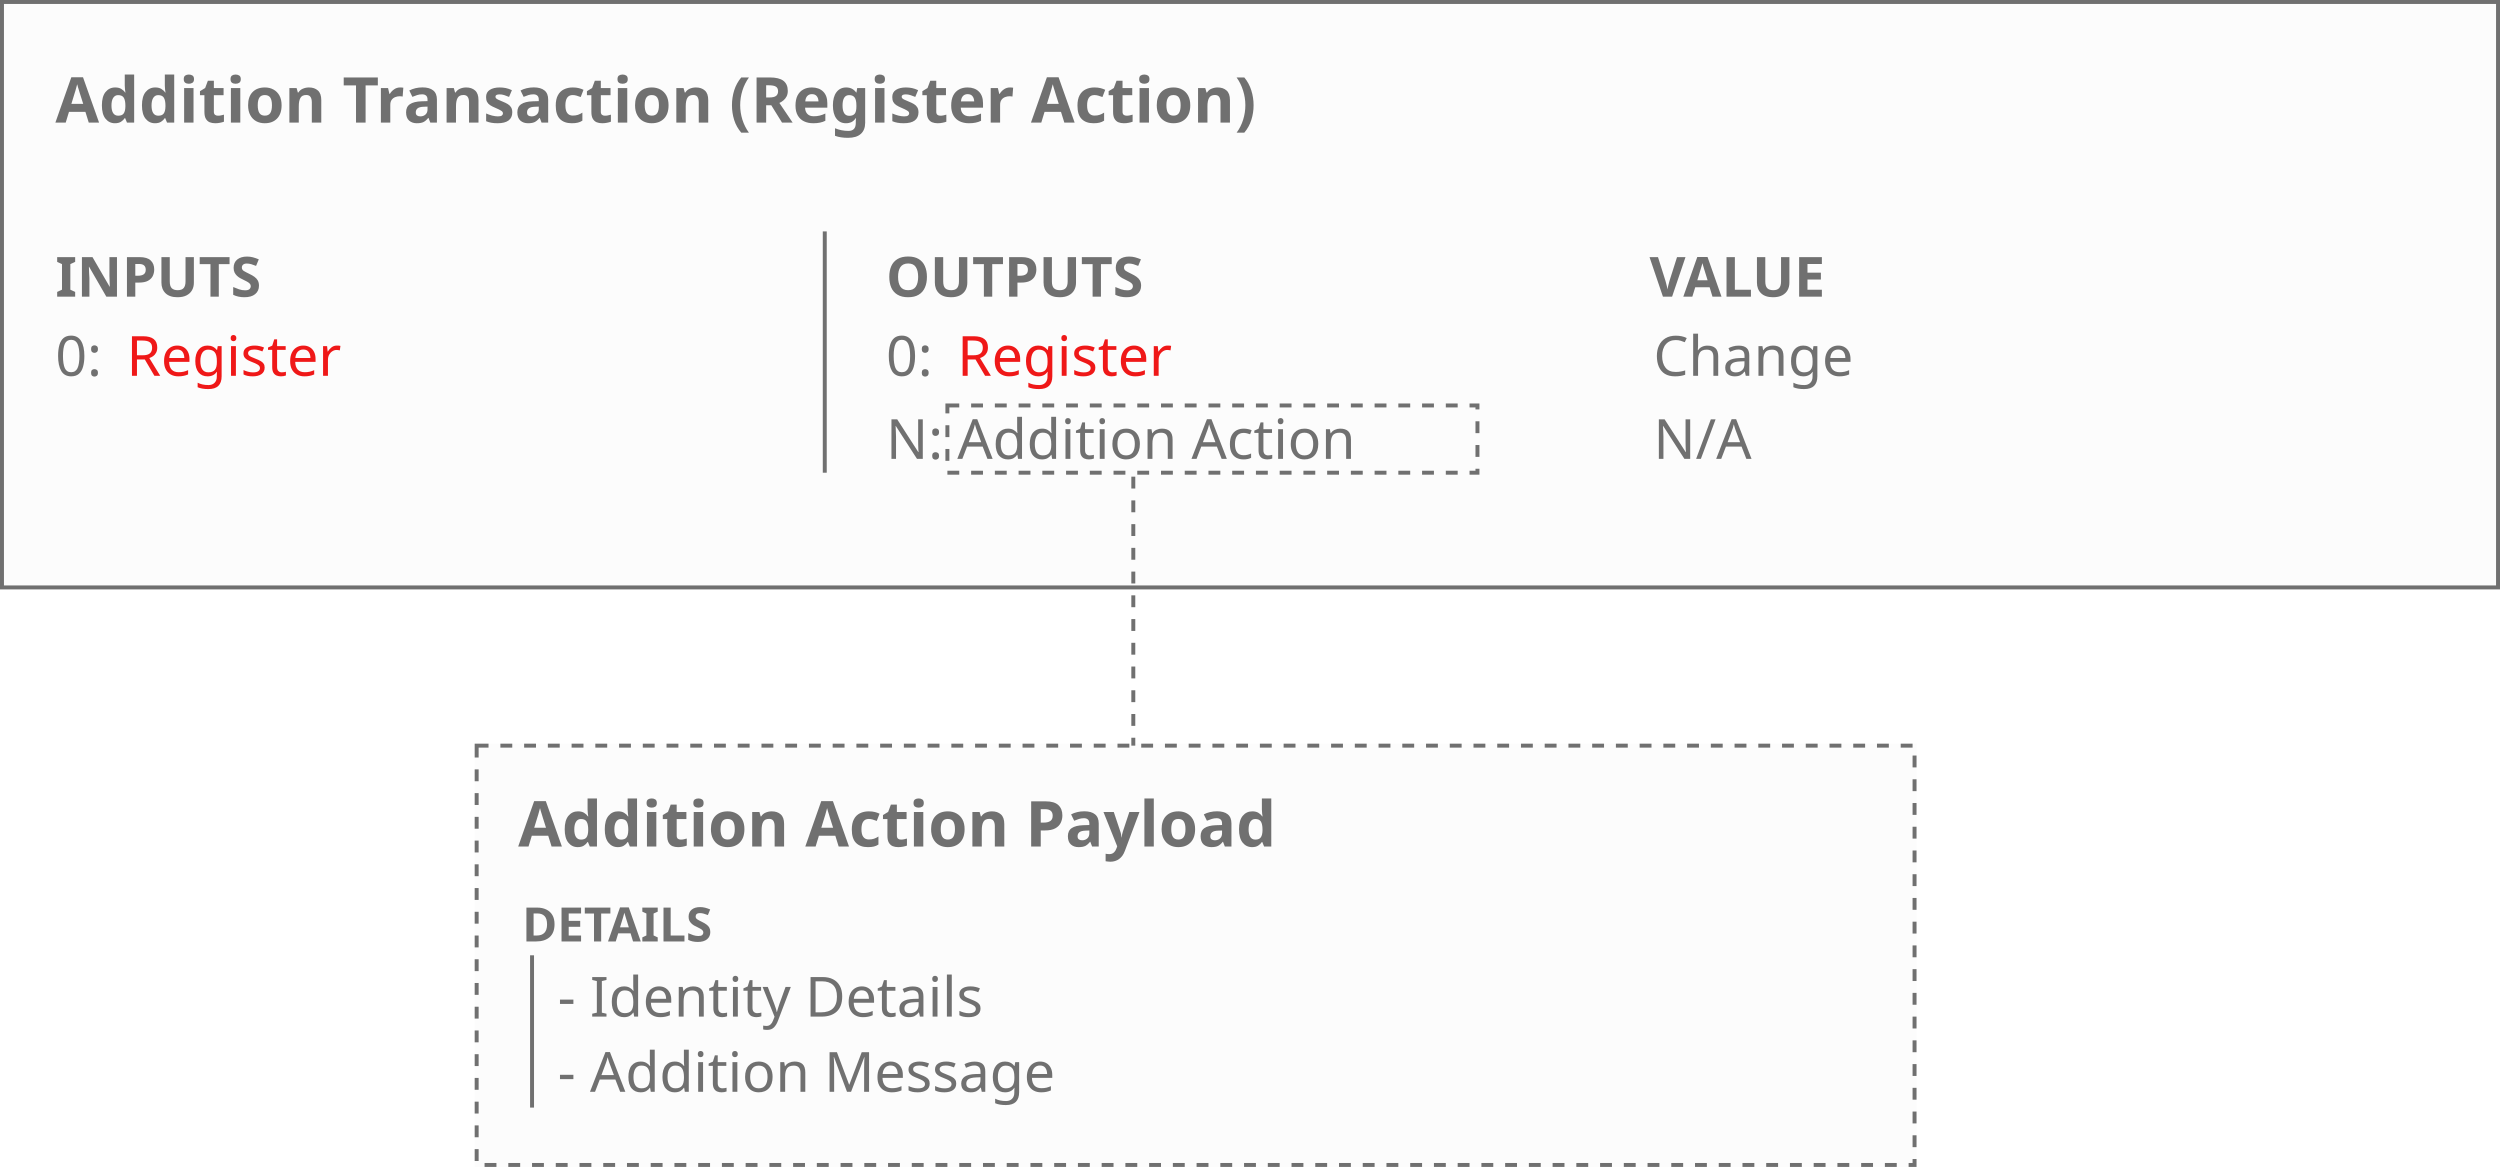
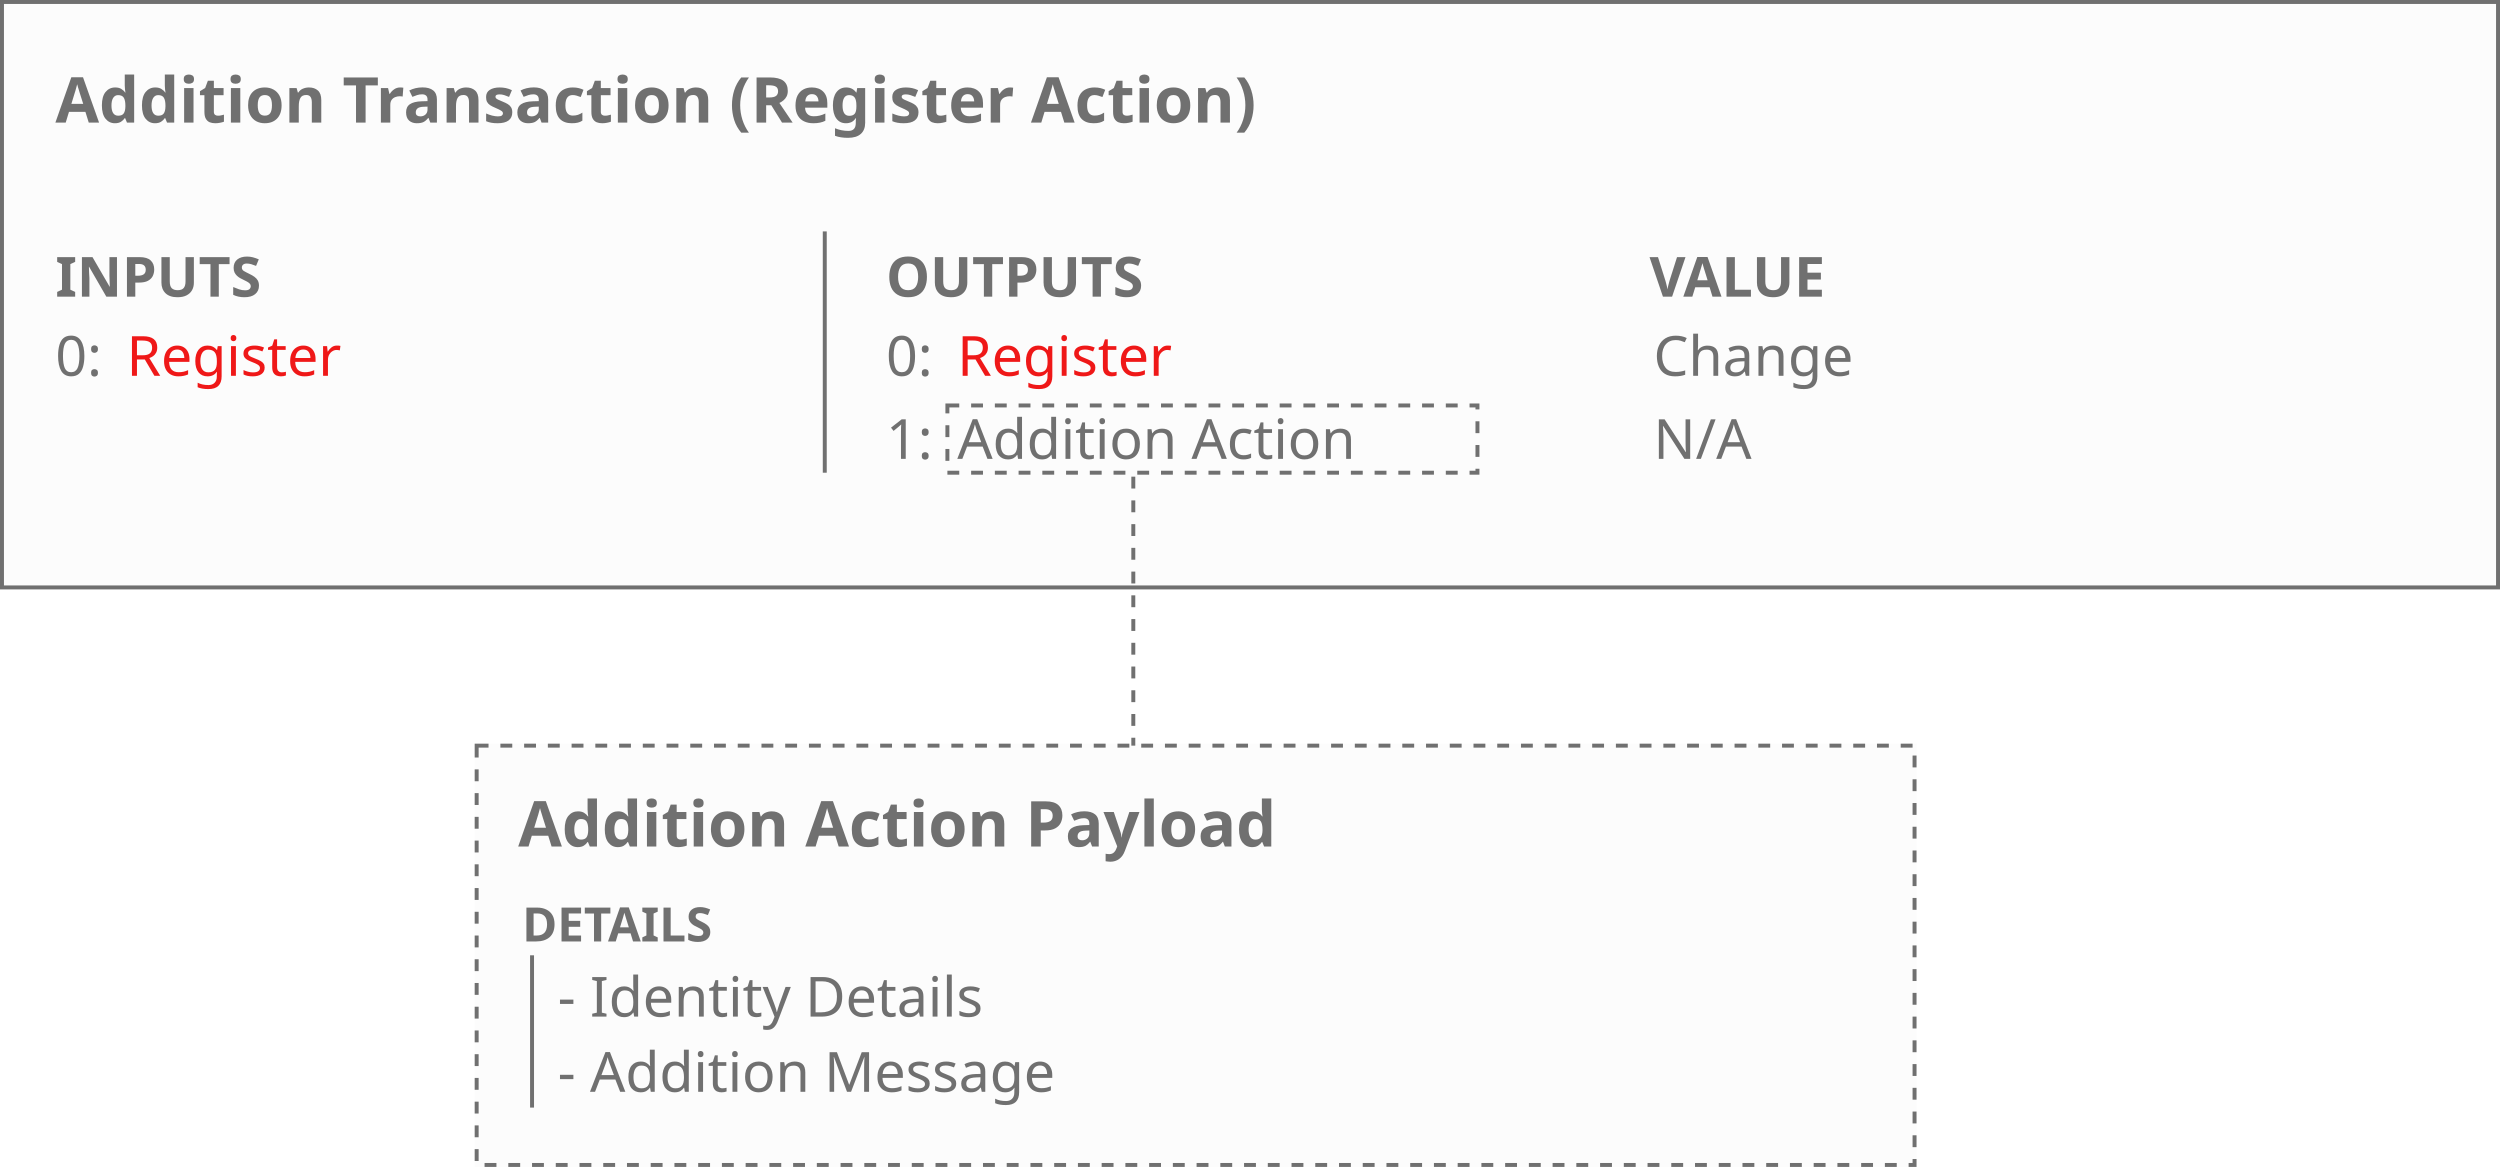
<svg xmlns="http://www.w3.org/2000/svg" width="632" height="295" viewBox="0 0 632 295">
  <g id="addition-action" transform="translate(-14801 5702)">
    <g id="Rectangle_278" data-name="Rectangle 278" transform="translate(14921 -5514)" fill="#fcfcfc" stroke="#707070" stroke-width="1" stroke-dasharray="3">
      <rect width="364.499" height="107" stroke="none" />
      <rect x="0.5" y="0.5" width="363.499" height="106" fill="none" />
    </g>
    <g id="Rectangle_279" data-name="Rectangle 279" transform="translate(14801 -5702)" fill="#fcfcfc" stroke="#707070" stroke-width="1">
      <rect width="632" height="149" stroke="none" />
      <rect x="0.5" y="0.5" width="631" height="148" fill="none" />
    </g>
    <text id="Addition_Transaction_Register_Action_" data-name="Addition Transaction (Register Action)" transform="translate(14815 -5671)" fill="#707070" font-size="16" font-family="SegoeUI-Semibold, Segoe UI" font-weight="600">
      <tspan x="0" y="0">Addition Transaction (Register Action)</tspan>
    </text>
    <line id="Line_332" data-name="Line 332" y2="61" transform="translate(15009.5 -5643.5)" fill="none" stroke="#707070" stroke-width="1" />
    <text id="INPUTS" transform="translate(14815 -5642)" fill="#707070" font-size="14" font-family="SegoeUI-Bold, Segoe UI" font-weight="700">
      <tspan x="0" y="15">INPUTS</tspan>
    </text>
    <text id="OUTPUTS_" data-name="OUTPUTS " transform="translate(15025 -5642)" fill="#707070" font-size="14" font-family="SegoeUI-Bold, Segoe UI" font-weight="700">
      <tspan x="0" y="15">OUTPUTS </tspan>
    </text>
    <text id="_0:_" data-name="0: " transform="translate(14815 -5607)" fill="#707070" font-size="14" font-family="SegoeUI, Segoe UI">
      <tspan x="0" y="0">0: </tspan>
    </text>
    <text id="VALUE" transform="translate(15218 -5642)" fill="#707070" font-size="14" font-family="SegoeUI-Bold, Segoe UI" font-weight="700">
      <tspan x="0" y="15">VALUE</tspan>
    </text>
    <text id="Addition_Action_Payload" data-name="Addition Action Payload" transform="translate(14932 -5488)" fill="#707070" font-size="16" font-family="SegoeUI-Semibold, Segoe UI" font-weight="600">
      <tspan x="0" y="0">Addition Action Payload</tspan>
    </text>
    <line id="Line_333" data-name="Line 333" y2="68" transform="translate(15087.5 -5581.5)" fill="none" stroke="#707070" stroke-width="1" stroke-dasharray="3" />
    <text id="_0:_2" data-name="0: " transform="translate(15025 -5607)" fill="#707070" font-size="14" font-family="SegoeUI, Segoe UI">
      <tspan x="0" y="0">0: </tspan>
    </text>
    <text id="Change" transform="translate(15219 -5607)" fill="#707070" font-size="14" font-family="SegoeUI, Segoe UI">
      <tspan x="0" y="0">Change</tspan>
    </text>
    <text id="Register" transform="translate(14833 -5607)" fill="#ef1818" font-size="14" font-family="SegoeUI, Segoe UI">
      <tspan x="0" y="0">Register</tspan>
    </text>
    <g id="Rectangle_280" data-name="Rectangle 280" transform="translate(15040 -5600)" fill="none" stroke="#707070" stroke-width="1" stroke-dasharray="3">
      <rect width="135" height="18" stroke="none" />
      <rect x="0.5" y="0.5" width="134" height="17" fill="none" />
    </g>
-     <text id="N:_" data-name="N: " transform="translate(15025 -5586)" fill="#707070" font-size="14" font-family="SegoeUI, Segoe UI">
-       <tspan x="0" y="0">N: </tspan>
+     <text id="_1:_" data-name="1: " transform="translate(15025 -5586)" fill="#707070" font-size="14" font-family="SegoeUI, Segoe UI">
+       <tspan x="0" y="0">1: </tspan>
    </text>
    <text id="Addition_Action" data-name="Addition Action" transform="translate(15043 -5586)" fill="#707070" font-size="14" font-family="SegoeUI, Segoe UI">
      <tspan x="0" y="0">Addition Action</tspan>
    </text>
    <text id="N_A" data-name="N/A" transform="translate(15219 -5586)" fill="#707070" font-size="14" font-family="SegoeUI, Segoe UI">
      <tspan x="0" y="0">N/A</tspan>
    </text>
    <text id="Register-2" data-name="Register" transform="translate(15043 -5607)" fill="#ef1818" font-size="14" font-family="SegoeUI, Segoe UI">
      <tspan x="0" y="0">Register</tspan>
    </text>
    <text id="DETAILS" transform="translate(14933 -5477)" fill="#707070" font-size="12" font-family="SegoeUI-Bold, Segoe UI" font-weight="700">
      <tspan x="0" y="13">DETAILS</tspan>
    </text>
    <path id="Path_161" data-name="Path 161" d="M0,0V38.5" transform="translate(14935.5 -5460.5)" fill="none" stroke="#707070" stroke-width="1" />
    <text id="_-_Identity_Details_-_Addition_Message" data-name="- Identity Details - Addition Message" transform="translate(14942 -5445)" fill="#707070" font-size="14" font-family="SegoeUI, Segoe UI">
      <tspan x="0" y="0">- Identity Details</tspan>
      <tspan x="0" y="19">- Addition Message</tspan>
    </text>
  </g>
</svg>
